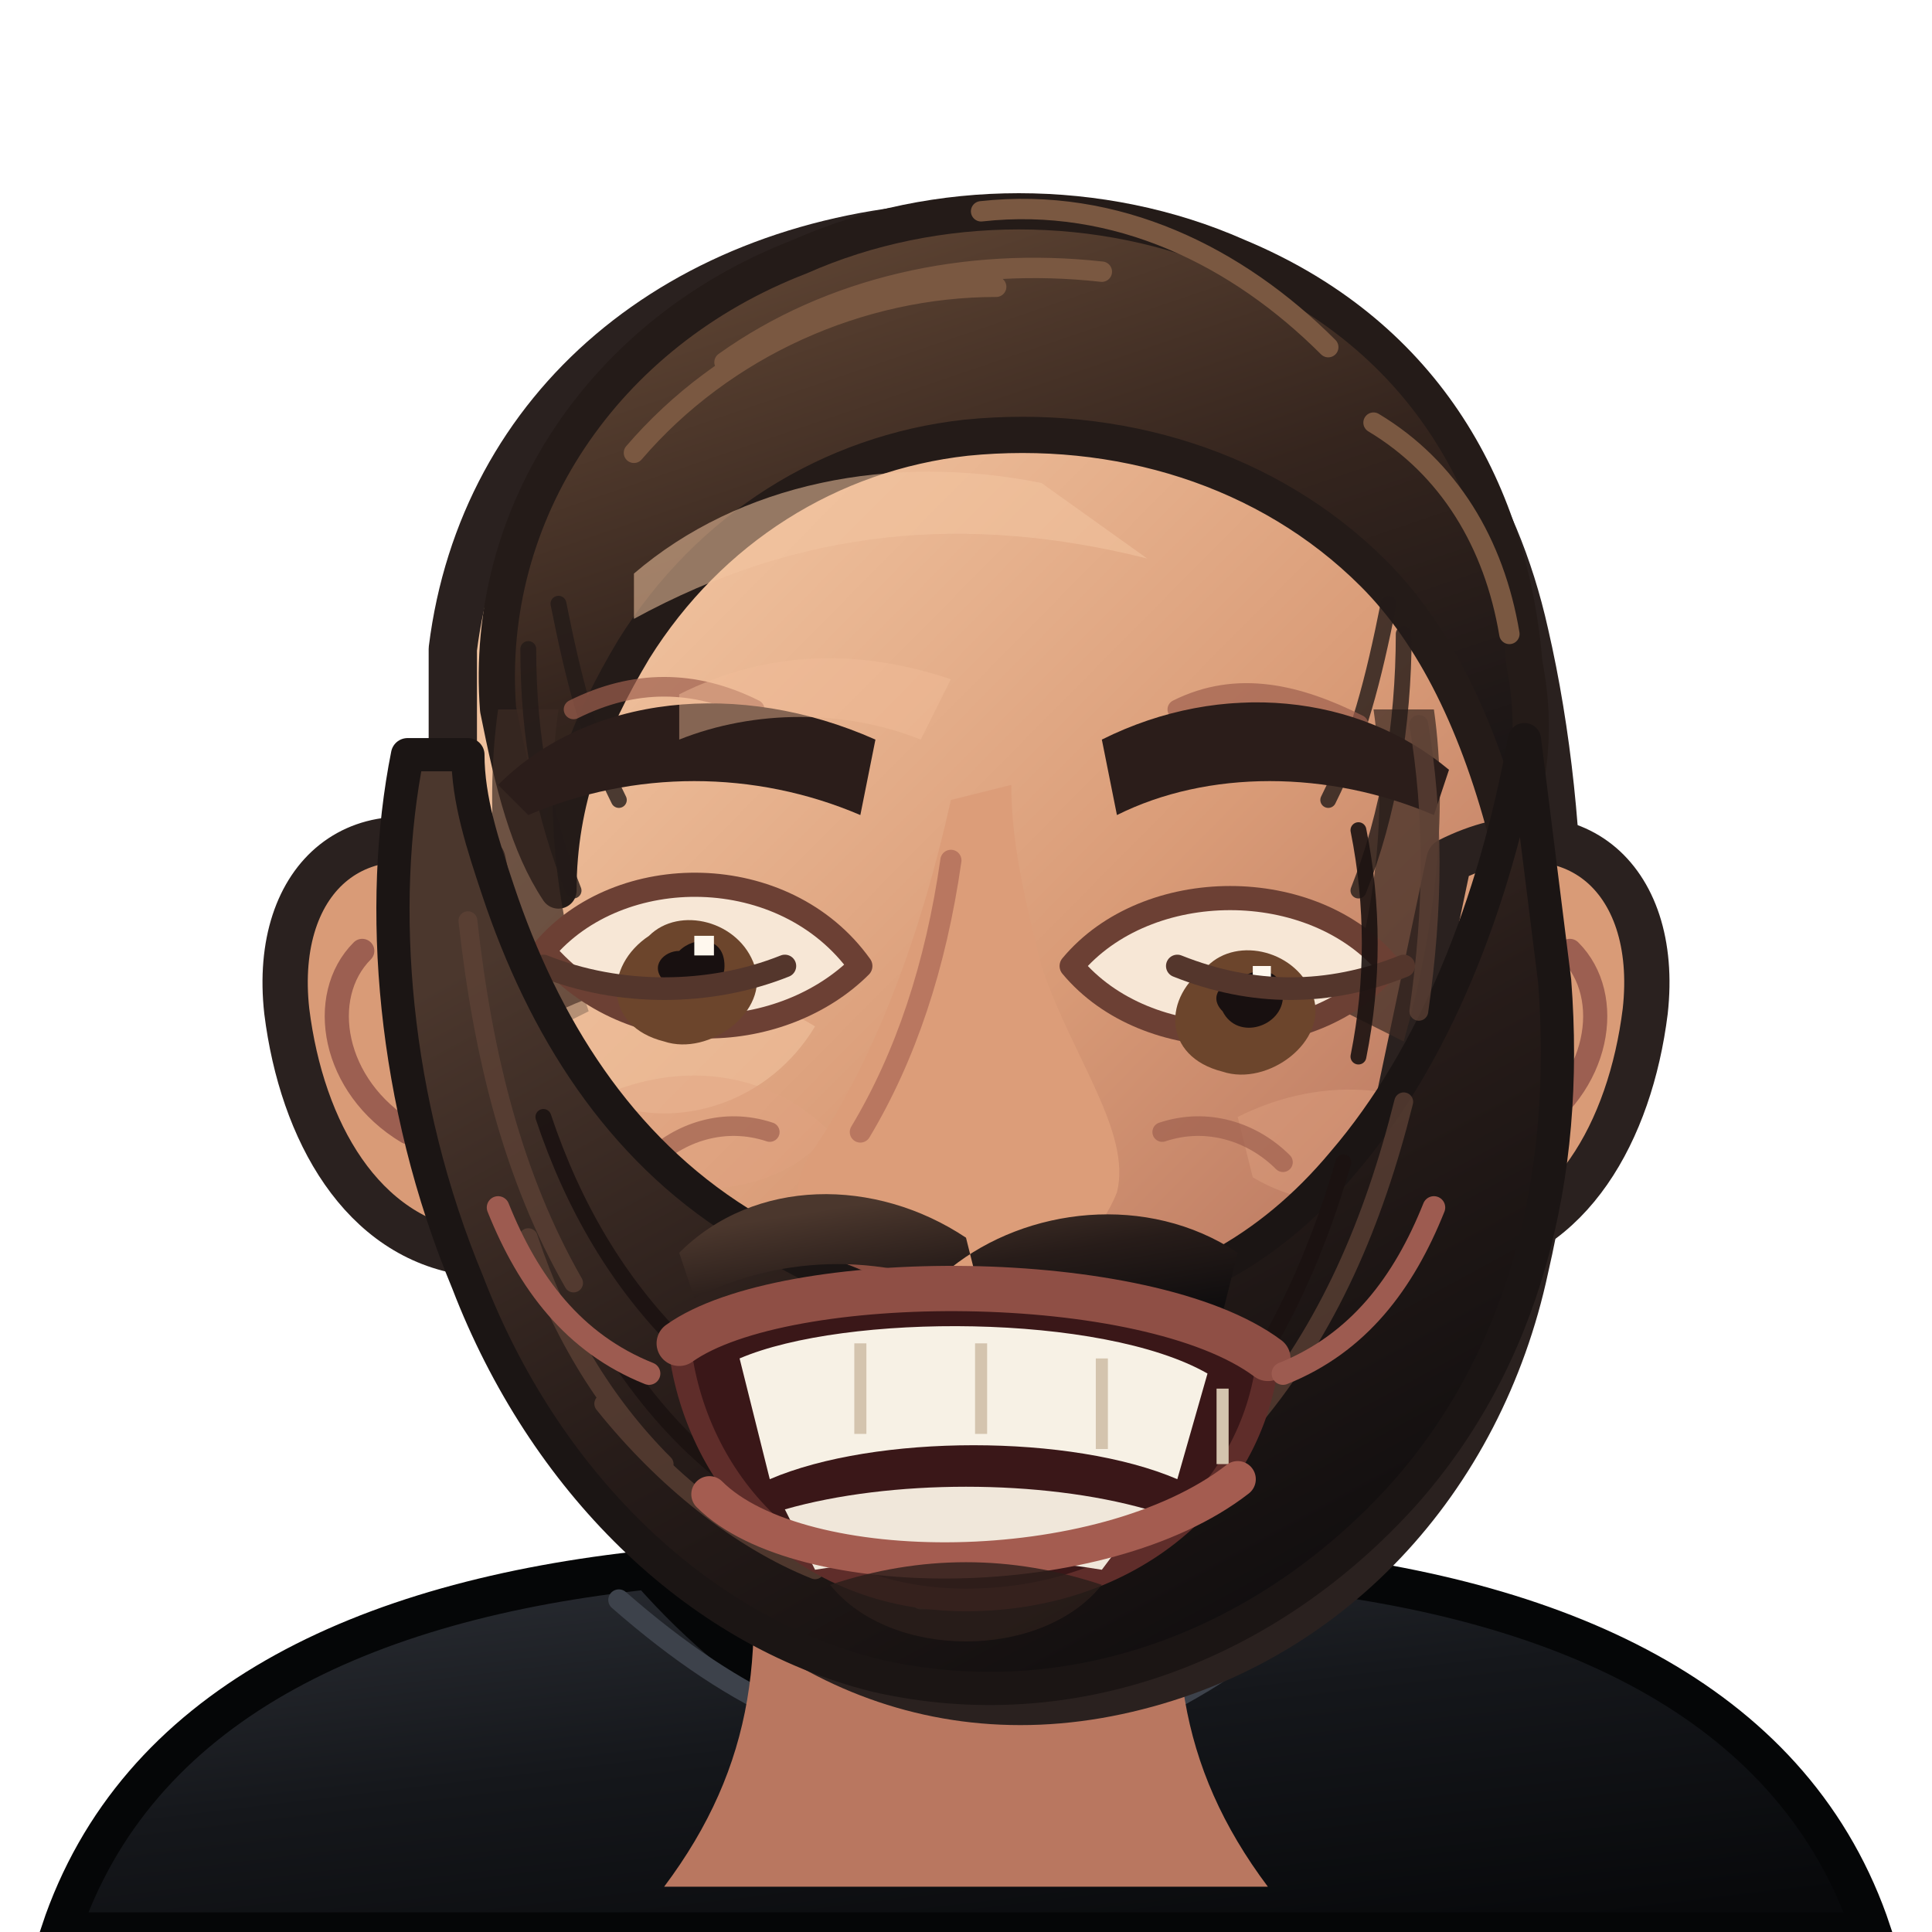
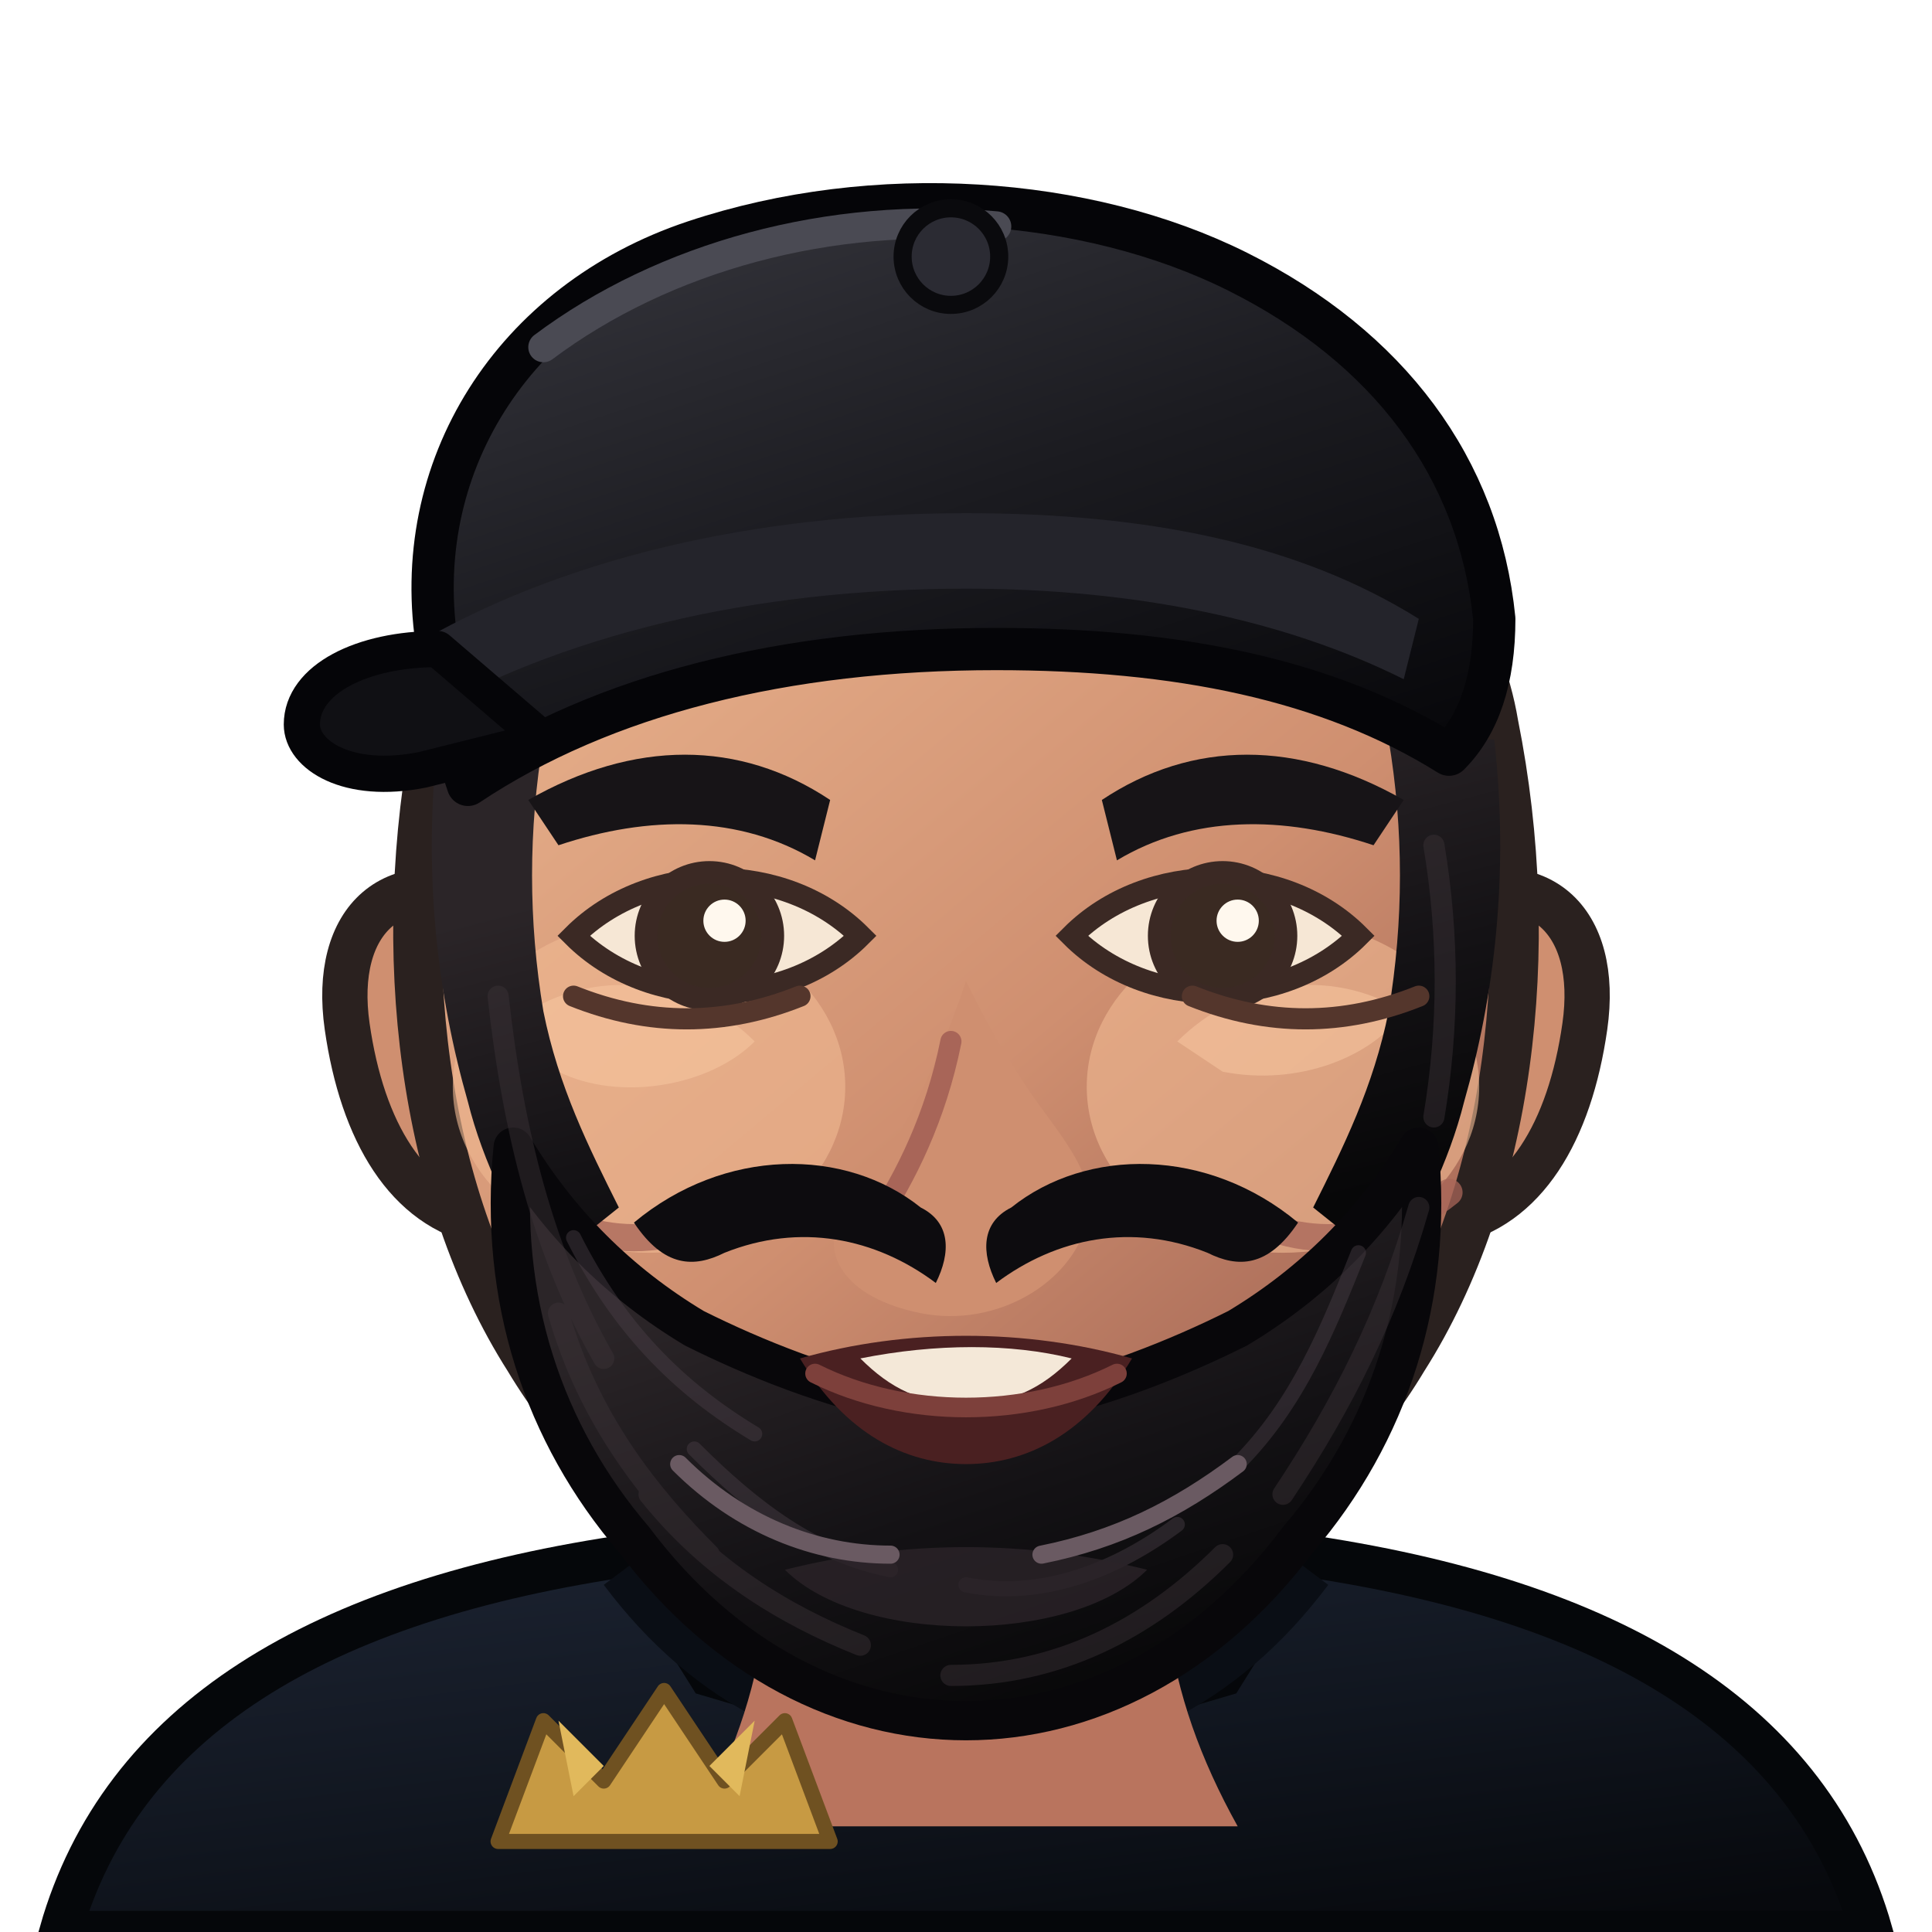
<svg xmlns="http://www.w3.org/2000/svg" viewBox="0 0 128 128" role="img" aria-labelledby="title">
  <defs>
-     <linearGradient id="skin" x1=".2" y1=".12" x2=".82" y2=".95">
-       <stop stop-color="#f4c8a4" />
-       <stop offset=".5" stop-color="#d99b77" />
-       <stop offset="1" stop-color="#a96555" />
+     <linearGradient id="skin" x1=".2" y1=".1" x2=".85" y2=".95">
+       <stop stop-color="#e7b08b" />
+       <stop offset=".52" stop-color="#cf8f70" />
+       <stop offset="1" stop-color="#9c5f50" />
    </linearGradient>
-     <linearGradient id="hair" x1=".24" y1="0" x2=".76" y2="1">
-       <stop stop-color="#624735" />
-       <stop offset=".5" stop-color="#35251e" />
-       <stop offset="1" stop-color="#171314" />
+     <linearGradient id="beard" x1=".3" y1=".2" x2=".7" y2=".95">
+       <stop stop-color="#2b2528" />
+       <stop offset=".55" stop-color="#141215" />
+       <stop offset="1" stop-color="#070708" />
    </linearGradient>
-     <linearGradient id="beard" x1=".25" y1=".12" x2=".8" y2=".94">
-       <stop stop-color="#4b372d" />
-       <stop offset=".5" stop-color="#271c19" />
-       <stop offset="1" stop-color="#0f0d0e" />
+     <linearGradient id="cap" x1=".2" y1="0" x2=".8" y2="1">
+       <stop stop-color="#34343b" />
+       <stop offset=".5" stop-color="#1b1b20" />
+       <stop offset="1" stop-color="#08080b" />
    </linearGradient>
    <linearGradient id="shirt" x1=".2" y1="0" x2=".8" y2="1">
-       <stop stop-color="#292c32" />
-       <stop offset=".45" stop-color="#15171b" />
-       <stop offset="1" stop-color="#08090b" />
+       <stop stop-color="#1b2230" />
+       <stop offset=".55" stop-color="#10151e" />
+       <stop offset="1" stop-color="#07090d" />
    </linearGradient>
  </defs>
-   <path fill="url(#shirt)" stroke="#050607" stroke-width="2.6" d="M4 128c5-15 20-22 39-24 7 8 15 12 21 12s14-4 21-12c19 2 34 9 39 24z" />
-   <path fill="none" stroke="#3d424b" stroke-width="1.4" stroke-linecap="round" d="M41 106c8 7 15 10 23 10s15-3 23-10" />
-   <path fill="#b97760" d="M49 98c2 11 1 19-5 27h40c-6-8-7-16-5-27-9 7-21 7-30 0z" />
-   <path fill="url(#skin)" stroke="#2a211f" stroke-width="3.2" stroke-linejoin="round" d="M30 43c2-16 15-27 33-28 19-1 34 9 38 27 3 13 3 29 0 42-3 14-13 25-27 28-14 3-26-4-33-16-7-11-10-25-11-38 0-5 0-10 0-15z" />
-   <path fill="#d99b77" stroke="#2a211f" stroke-width="3" stroke-linejoin="round" d="M32 57c-8-4-14 1-13 10 1 8 5 15 12 16l5-7z" />
-   <path fill="#d99b77" stroke="#2a211f" stroke-width="3" stroke-linejoin="round" d="M96 57c8-4 14 1 13 10-1 8-5 15-12 16l-5-7z" />
-   <path fill="none" stroke="#9c5f51" stroke-width="1.6" stroke-linecap="round" d="M24 63c-3 3-2 9 3 12m77-12c3 3 2 9-3 12" />
-   <path fill="url(#hair)" stroke="#241b18" stroke-width="2.4" stroke-linejoin="round" d="M33 47c-1-13 7-25 20-30 9-4 20-4 29 0 12 5 18 15 19 27 1 5 0 9-1 12-2-8-5-14-9-18-7-7-17-10-27-9-9 1-17 6-22 14-3 5-5 10-5 16-2-3-3-7-4-12z" />
-   <path fill="#3b2a22" opacity=".72" d="M33 47c-1 7 0 15 2 22l4-2c-2-6-3-13-2-20zm62 0c1 7 0 15-2 22l-4-2c2-6 3-13 2-20z" />
-   <g fill="none" stroke-linecap="round">
-     <path stroke="#7a5841" stroke-width="1.35" d="M42 30c6-7 15-11 24-11m-18 5c7-5 16-7 25-6m-8-4c9-1 17 3 23 9m3 5c5 3 8 8 9 14" />
-     <path stroke="#231a18" stroke-width="1.05" opacity=".8" d="M35 43c0 6 1 11 3 16m55-17c0 6-1 12-3 17m-53-19c1 5 2 9 4 13m51-13c-1 5-2 9-4 13" />
+   <path fill="url(#shirt)" stroke="#05070a" stroke-width="2.8" d="M4 128c4-14 17-22 38-25l5 8 17 5 17-5 5-8c21 3 34 11 38 25z" />
+   <path fill="#0a0e15" d="M40 105c6 8 14 12 24 12s18-4 24-12l-4-3c-6 7-12 10-20 10s-14-3-20-10z" />
+   <path fill="#b9745e" d="M50 92c2 12 1 20-4 29h36c-5-9-6-17-4-29-9 6-19 6-28 0z" />
+   <path fill="#cf8f70" stroke="#2a211f" stroke-width="3" d="M33 60c-7-3-11 1-10 8 1 7 4 12 9 13l5-6z" />
+   <path fill="#cf8f70" stroke="#2a211f" stroke-width="3" d="M95 60c7-3 11 1 10 8-1 7-4 12-9 13l-5-6z" />
+   <path fill="url(#skin)" stroke="#2a211f" stroke-width="3.2" stroke-linejoin="round" d="M29 48c2-12 14-21 35-21s33 9 35 21c3 15 1 31-6 42-6 10-16 16-29 16s-23-6-29-16c-7-11-9-27-6-42z" />
+   <ellipse cx="43" cy="72" rx="13" ry="11" fill="#efb892" opacity=".62" />
+   <ellipse cx="85" cy="72" rx="13" ry="11" fill="#efb892" opacity=".62" />
+   <path fill="#f7c7a1" opacity=".55" d="M35 67c5-3 11-2 15 2-3 3-9 4-13 2z" />
+   <path fill="#f7c7a1" opacity=".55" d="M78 69c4-4 10-5 15-2-2 3-7 5-12 4z" />
+   <path fill="none" stroke="#a86558" stroke-width="1.8" stroke-linecap="round" opacity=".75" d="M34 79c5 4 11 4 16 0m30 0c5 4 11 4 16 0" />
+   <path fill="url(#beard)" d="M29 49c-1 9 0 17 2 24 1 4 3 8 5 11l5-4c-2-4-4-8-5-13-1-6-1-12 0-18zm70 0c1 9 0 17-2 24-1 4-3 8-5 11l-5-4c2-4 4-8 5-13 1-6 1-12 0-18z" />
+   <path fill="url(#beard)" stroke="#08070a" stroke-width="2.6" stroke-linejoin="round" d="M34 76c-1 10 2 19 8 26 6 8 14 12 22 12s16-4 22-12c6-7 9-16 8-26-3 5-7 9-12 12-4 2-9 4-14 5-1 0-3-1-4-3-1 2-3 3-4 3-5-1-10-3-14-5-5-3-9-7-12-12z" />
+   <g fill="none" stroke-linecap="round" opacity=".45">
+     <path stroke="#3b3238" stroke-width="1.4" d="M33 66c1 9 3 17 7 24m-3-3c2 7 6 12 10 16m-4-4c4 5 9 8 14 10m6 2c7 0 13-3 18-8m4-4c4-6 7-12 9-19m1-6c1-6 1-12 0-18" />
+     <path stroke="#4a3f46" stroke-width="1" d="M38 82c3 6 7 10 12 13m-4 1c4 4 8 7 13 8m5 1c5 1 10-1 14-4m4-4c4-4 6-9 8-14" />
  </g>
-   <path fill="#f3c5a1" opacity=".55" d="M42 38c7-6 17-8 27-6l7 5c-12-3-23-2-34 4zm-5 29c6-3 12-2 17 1-3 5-9 7-14 5z" />
-   <path fill="#b97561" opacity=".45" d="M91 85c6-5 9-12 11-19 1 16-5 30-16 37-9 6-19 7-27 4 15 0 25-8 32-22z" />
-   <path fill="#e0a381" opacity=".42" d="M39 73c6-3 12-2 16 2-3 4-10 5-14 2zm43 1c6-3 12-2 16 1-3 5-10 6-15 3z" />
-   <g fill="none" stroke="#9e604f" stroke-width="1.3" stroke-linecap="round" opacity=".7">
-     <path d="M38 47c4-2 8-2 12 0m28 0c4-2 8-1 12 1" />
-     <path d="M43 77c2-2 5-3 8-2m26 0c3-1 6 0 8 2" />
+   <path fill="#171417" d="M35 53c7-4 14-4 20 0l-1 4c-5-3-11-3-17-1zm58 0c-7-4-14-4-20 0l1 4c5-3 11-3 17-1z" />
+   <g stroke="#3b2924" stroke-width="1.5">
+     <path fill="#f6e7d5" d="M38 62c5-5 14-5 19 0-5 5-14 5-19 0z" />
+     <path fill="#f6e7d5" d="M71 62c5-5 14-5 19 0-5 5-14 5-19 0z" />
+     <circle cx="47" cy="62" r="4.2" fill="#3a2a22" />
+     <circle cx="81" cy="62" r="4.2" fill="#3a2a22" />
+     <circle cx="48" cy="61" r="1.4" fill="#fff8ee" stroke="none" />
+     <circle cx="82" cy="61" r="1.4" fill="#fff8ee" stroke="none" />
  </g>
-   <path fill="#2b1d1a" d="M33 52c6-6 16-7 25-3l-1 5c-7-3-15-3-22 0zm63-1c-6-5-15-6-23-2l1 5c6-3 14-3 21 0z" />
-   <g stroke-linecap="round" stroke-linejoin="round">
-     <path fill="#f7e7d6" stroke="#6c4034" stroke-width="1.6" d="M36 63c5-6 16-6 21 1-5 5-15 6-21-1z" />
-     <path fill="#f7e7d6" stroke="#6c4034" stroke-width="1.6" d="M71 64c5-6 16-6 21 0-5 6-16 6-21 0z" />
-     <path fill="#6c452c" d="M43 62c2-2 6-1 7 2 1 3-3 6-6 5-4-1-4-5-1-7zm37 2c2-2 6-1 7 2 1 3-3 6-6 5-4-1-4-5-1-7z" />
-     <path fill="#181010" d="M45 63c1-1 3-1 3 1 0 2-3 3-4 1-1-1 0-2 1-2zm37 2c1-1 3-1 3 1 0 2-3 3-4 1-1-1 0-2 1-2z" />
-     <path fill="#fff8ee" d="M46 62h1.3v1.3H46zm37 2h1.2v1.2H83z" />
-     <path fill="none" stroke="#54362c" stroke-width="1.5" d="M36 64c5 2 11 2 16 0m26 0c5 2 10 2 15 0" />
-   </g>
-   <path fill="#dc9d79" d="M63 53c-2 9-5 17-9 23-3 4 0 9 6 10 6 1 12-2 14-7 1-4-3-9-5-15-1-4-2-8-2-12z" />
-   <path fill="none" stroke="#b97760" stroke-width="1.4" stroke-linecap="round" d="M63 57c-1 7-3 13-6 18" />
-   <path fill="#8b4f42" d="M55 82c2-1 5-1 6 1-2 2-5 2-6-1zm18 1c2-2 5-1 6 1-2 2-5 2-6-1z" />
-   <path fill="url(#beard)" stroke="#1b1514" stroke-width="2.2" stroke-linejoin="round" d="M27 50c-2 10-1 23 4 35 5 13 15 23 27 26 13 3 26-2 35-12 8-9 11-21 10-34l-2-16c-2 11-6 21-12 28-5 6-11 9-18 10-7 1-15-1-22-6-8-5-13-13-16-22-1-3-2-6-2-9z" />
-   <path fill="url(#beard)" d="M45 83c5-5 13-5 19-1l1 4c-6-3-13-3-19 0zm37 0c-6-4-14-3-19 1l-1 4c6-3 13-3 19-1z" />
-   <path fill="none" stroke="#5d4236" stroke-width="1.25" stroke-linecap="round" opacity=".75" d="M31 61c1 9 3 17 7 24m-3-3c2 6 5 11 9 15m-4-4c4 5 9 9 14 11m7 2c7 0 14-3 19-8m3-4c5-6 8-13 10-21m1-6c1-7 1-13 0-19" />
-   <path fill="none" stroke="#1b1211" stroke-width="1.05" stroke-linecap="round" opacity=".9" d="M36 74c2 6 5 11 9 15m-4 1c4 6 9 10 15 12m3 1c6 2 12 0 17-4m4-4c4-5 7-11 9-18m1-7c1-5 1-10 0-15" />
-   <path fill="#3a1718" stroke="#5f2d2a" stroke-width="1.5" stroke-linejoin="round" d="M45 89c7-5 31-5 39 1-1 9-9 16-20 16-11 0-18-8-19-17z" />
-   <path fill="#f7f1e5" d="M49 90c7-3 24-3 31 1l-2 7c-7-3-20-3-27 0z" />
-   <path fill="none" stroke="#d4c4ae" stroke-width=".8" d="M57 89v6m8-6v6m8-5v6m8-4v5" />
-   <path fill="#f0e7da" d="M52 100c7-2 17-2 24 0l-3 4c-6-1-13-1-19 0z" />
-   <path fill="none" stroke="#8f4f45" stroke-width="3" stroke-linecap="round" d="M45 89c7-5 31-5 39 1" />
-   <path fill="none" stroke="#a45c50" stroke-width="2.4" stroke-linecap="round" d="M47 99c6 6 26 6 35-1" />
-   <path fill="none" stroke="#9d5b50" stroke-width="1.5" stroke-linecap="round" d="M43 91c-5-2-8-6-10-11m52 11c5-2 8-6 10-11" />
-   <path fill="#2b1e1a" opacity=".8" d="M55 105c6-2 12-2 18 0-4 5-14 5-18 0z" />
-   <path fill="#f1bd98" opacity=".45" d="M45 46c6-3 12-3 18-1l-2 4c-5-2-11-2-16 0z" />
+   <path fill="none" stroke="#54362c" stroke-width="1.4" stroke-linecap="round" d="M38 66c5 2 10 2 15 0m26 0c5 2 10 2 15 0" />
+   <path fill="#cf8f70" d="M64 65c-2 6-5 12-8 15-2 3 0 6 5 7 5 1 10-2 11-6 1-3-2-6-4-9-2-3-3-5-4-7z" />
+   <path fill="none" stroke="#a86558" stroke-width="1.4" stroke-linecap="round" d="M63 69c-1 5-3 9-5 12" />
+   <path fill="#0d0c0f" d="M42 81c6-5 14-5 19-1 2 1 2 3 1 5-4-3-9-4-14-2-2 1-4 1-6-2zm44 0c-6-5-14-5-19-1-2 1-2 3-1 5 4-3 9-4 14-2 2 1 4 1 6-2z" />
+   <path fill="#4a2021" d="M53 90c7-2 15-2 22 0-3 5-7 7-11 7s-8-2-11-7z" />
+   <path fill="#f4e8d8" d="M57 90c5-1 10-1 14 0-2 2-4 3-7 3s-5-1-7-3z" />
+   <path fill="none" stroke="#7d403b" stroke-width="1.3" stroke-linecap="round" d="M54 91c6 3 14 3 20 0" />
+   <path fill="url(#cap)" stroke="#050508" stroke-width="2.8" stroke-linejoin="round" d="M29 43c-2-12 5-23 17-27 12-4 26-3 36 2 10 5 16 13 17 23 0 4-1 7-3 9-8-5-18-7-30-7-14 0-26 3-35 9-1-3-2-6-2-9z" />
+   <path fill="#24242b" d="M27 43c10-6 23-9 37-9 12 0 22 2 30 7l-1 4c-8-4-18-6-29-6-14 0-27 3-37 9z" />
+   <path fill="#101014" stroke="#050508" stroke-width="2.4" stroke-linejoin="round" d="M29 43c-5 0-9 2-9 5 0 2 3 4 8 3l8-2z" />
+   <path fill="none" stroke="#4a4a53" stroke-width="2" stroke-linecap="round" d="M36 23c8-6 19-9 30-8" />
+   <circle cx="63" cy="17" r="3.2" fill="#2b2b33" stroke="#0a0a0d" stroke-width="1.2" />
+   <path fill="#c79a43" stroke="#6f5121" stroke-width="1" stroke-linejoin="round" d="M33 122l3-8 4 4 4-6 4 6 4-4 3 8z" />
+   <path fill="#e1b95c" d="M37 114l3 3-2 2zm13 0l-3 3 2 2z" />
+   <path fill="#2a2328" opacity=".8" d="M52 104c8-2 16-2 24 0-5 5-19 5-24 0z" />
+   <path fill="none" stroke="#6a5a62" stroke-width="1.2" stroke-linecap="round" d="M45 97c4 4 9 6 14 6m10 0c5-1 9-3 13-6" />
</svg>
